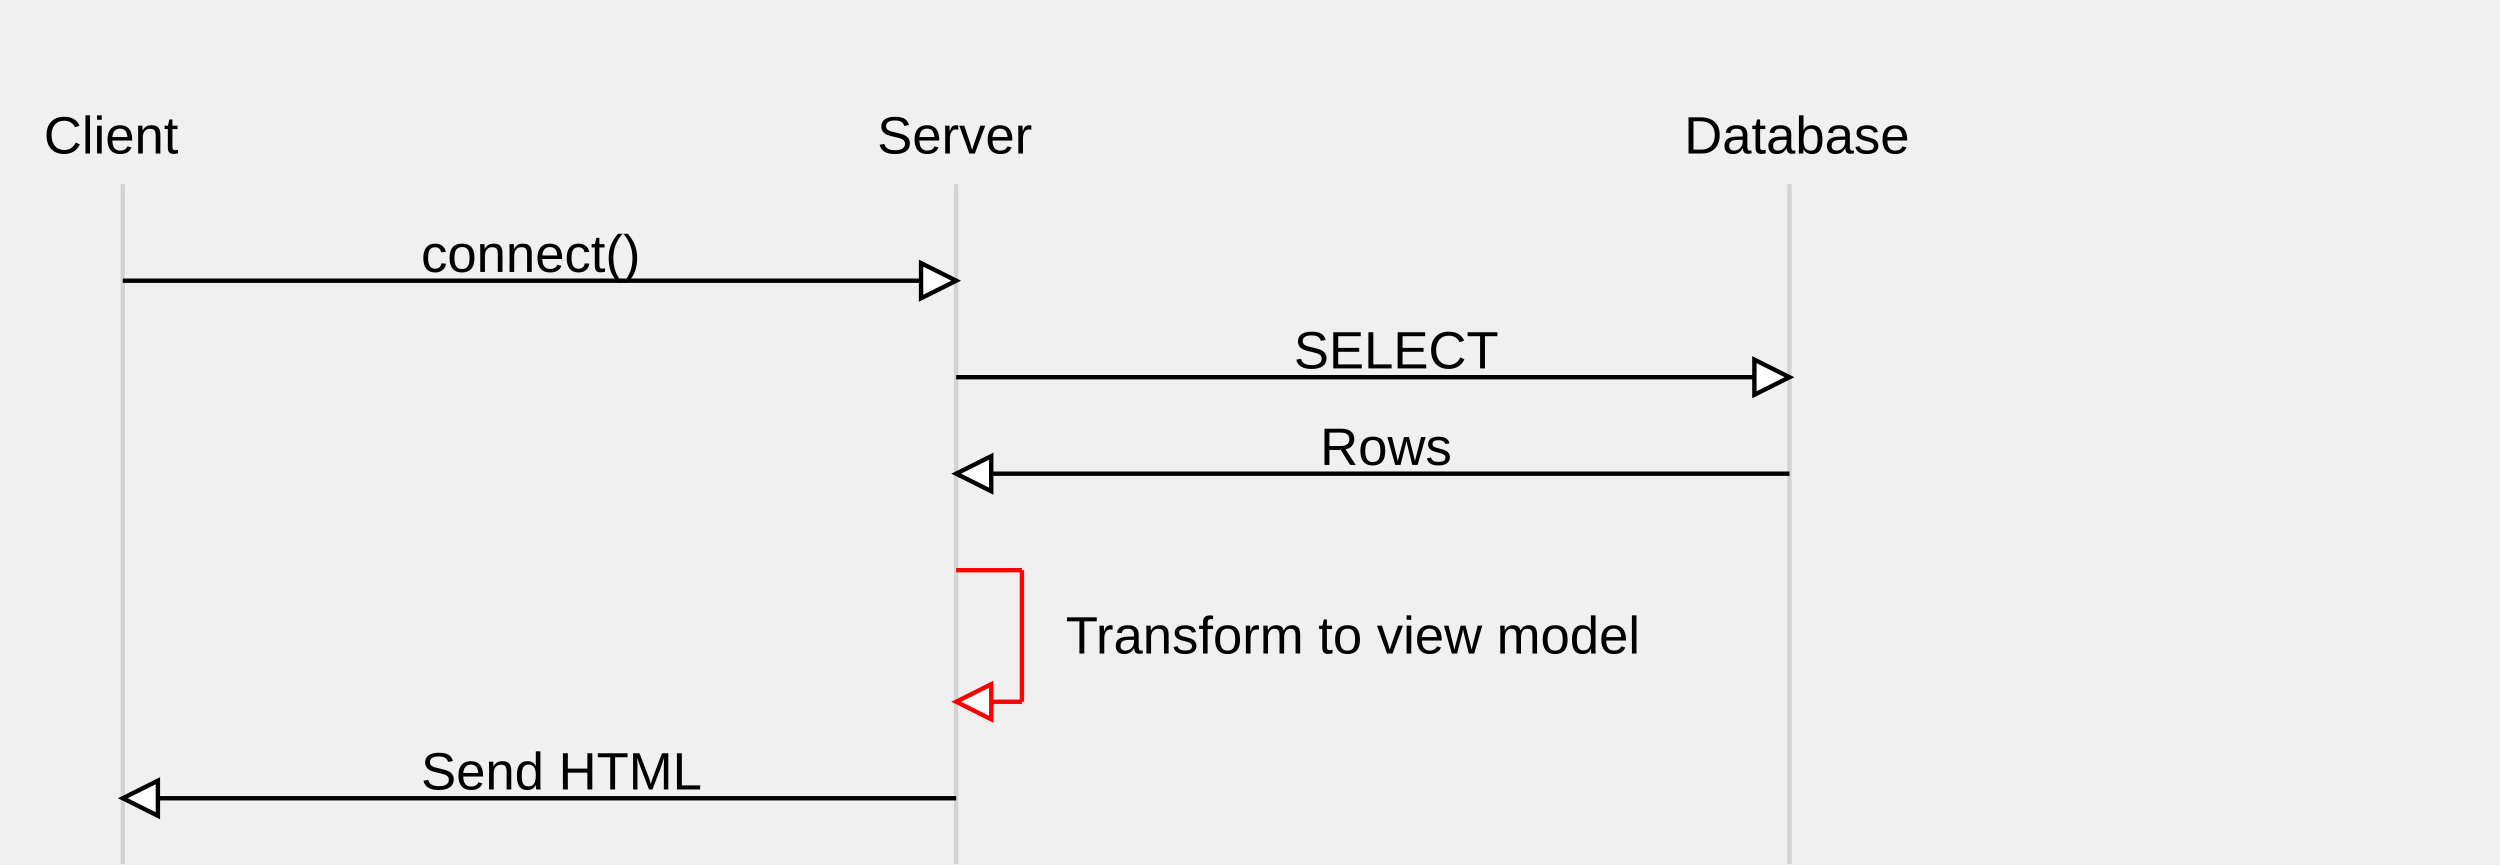
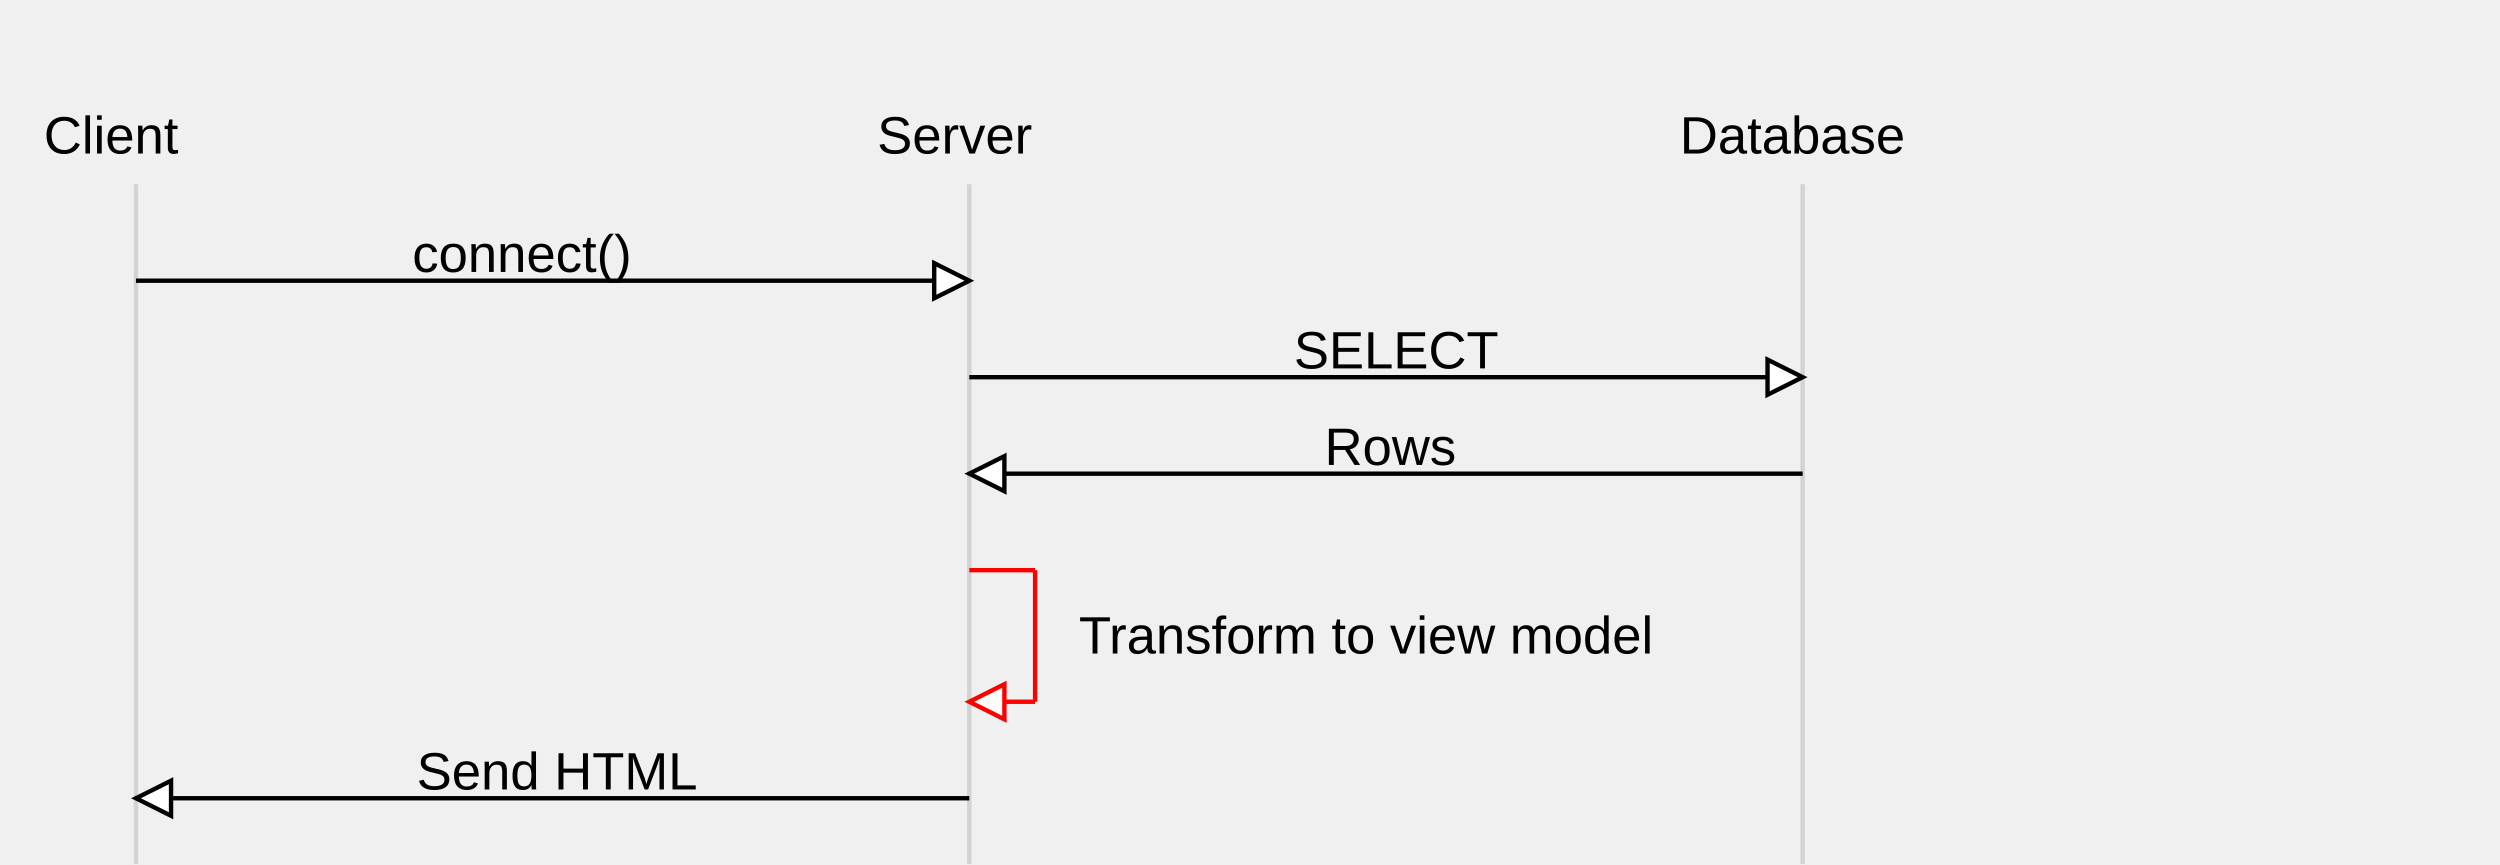
<svg xmlns="http://www.w3.org/2000/svg" width="570" height="197" font-family="Arial, Helvetica, sans-serif">
-   <line class="column-line" style="stroke:#d3d3d3" x1="28" y1="42" x2="28" y2="197" />
+   <line class="column-line" style="stroke:#d3d3d3" x1="31" y1="42" x2="31" y2="197" />
  <text class="" x="10" y="35">Client</text>
-   <line class="column-line" style="stroke:#d3d3d3" x1="218" y1="42" x2="218" y2="197" />
+   <line class="column-line" style="stroke:#d3d3d3" x1="221" y1="42" x2="221" y2="197" />
  <text class="" x="200" y="35">Server</text>
-   <line class="column-line" style="stroke:#d3d3d3" x1="408" y1="42" x2="408" y2="197" />
-   <text class="" x="384" y="35">Database</text>
-   <path class="arrow" style="stroke:black" d="M28,64 L218,64" />
-   <g transform="rotate(0 218 64)">
-     <path class="arrow-head" style="stroke:black;fill:#ffffff" d="M218,64 l-8,-4 l 0,8 Z" />
+   <line class="column-line" style="stroke:#d3d3d3" x1="411" y1="42" x2="411" y2="197" />
+   <text class="" x="383" y="35">Database</text>
+   <path class="arrow" style="stroke:black" d="M31,64 L221,64" />
+   <g transform="rotate(0 221 64)">
+     <path class="arrow-head" style="stroke:black;fill:#ffffff" d="M221,64 l-8,-4 l 0,8 Z" />
  </g>
-   <text class="" x="96" y="62">connect()</text>
-   <path class="arrow" style="stroke:black" d="M218,86 L408,86" />
-   <g transform="rotate(0 408 86)">
-     <path class="arrow-head" style="stroke:black;fill:#ffffff" d="M408,86 l-8,-4 l 0,8 Z" />
+   <text class="" x="94" y="62">connect()</text>
+   <path class="arrow" style="stroke:black" d="M221,86 L411,86" />
+   <g transform="rotate(0 411 86)">
+     <path class="arrow-head" style="stroke:black;fill:#ffffff" d="M411,86 l-8,-4 l 0,8 Z" />
  </g>
  <text class="" x="295" y="84">SELECT</text>
-   <path class="arrow" style="stroke:black" d="M408,108 L218,108" />
-   <g transform="rotate(180 218 108)">
-     <path class="arrow-head" style="stroke:black;fill:#ffffff" d="M218,108 l-8,-4 l 0,8 Z" />
+   <path class="arrow" style="stroke:black" d="M411,108 L221,108" />
+   <g transform="rotate(180 221 108)">
+     <path class="arrow-head" style="stroke:black;fill:#ffffff" d="M221,108 l-8,-4 l 0,8 Z" />
  </g>
-   <text class="" x="301" y="106">Rows</text>
-   <line class="highlight" style="stroke:red" x1="218" y1="130" x2="233" y2="130" />
-   <line class="highlight" style="stroke:red" x1="233" y1="130" x2="233" y2="160" />
-   <path class="highlight" style="stroke:red" d="M233,160 L218,160" />
-   <g transform="rotate(180 218 160)">
-     <path class="highlight-head" style="stroke:red;fill:#ffffff" d="M218,160 l-8,-4 l 0,8 Z" />
+   <text class="" x="302" y="106">Rows</text>
+   <line class="highlight" style="stroke:red" x1="221" y1="130" x2="236" y2="130" />
+   <line class="highlight" style="stroke:red" x1="236" y1="130" x2="236" y2="160" />
+   <path class="highlight" style="stroke:red" d="M236,160 L221,160" />
+   <g transform="rotate(180 221 160)">
+     <path class="highlight-head" style="stroke:red;fill:#ffffff" d="M221,160 l-8,-4 l 0,8 Z" />
  </g>
-   <text class="" x="243" y="149">Transform to view model</text>
-   <path class="arrow" style="stroke:black" d="M218,182 L28,182" />
-   <g transform="rotate(180 28 182)">
-     <path class="arrow-head" style="stroke:black;fill:#ffffff" d="M28,182 l-8,-4 l 0,8 Z" />
+   <text class="" x="246" y="149">Transform to view model</text>
+   <path class="arrow" style="stroke:black" d="M221,182 L31,182" />
+   <g transform="rotate(180 31 182)">
+     <path class="arrow-head" style="stroke:black;fill:#ffffff" d="M31,182 l-8,-4 l 0,8 Z" />
  </g>
-   <text class="" x="96" y="180">Send HTML</text>
+   <text class="" x="95" y="180">Send HTML</text>
</svg>
